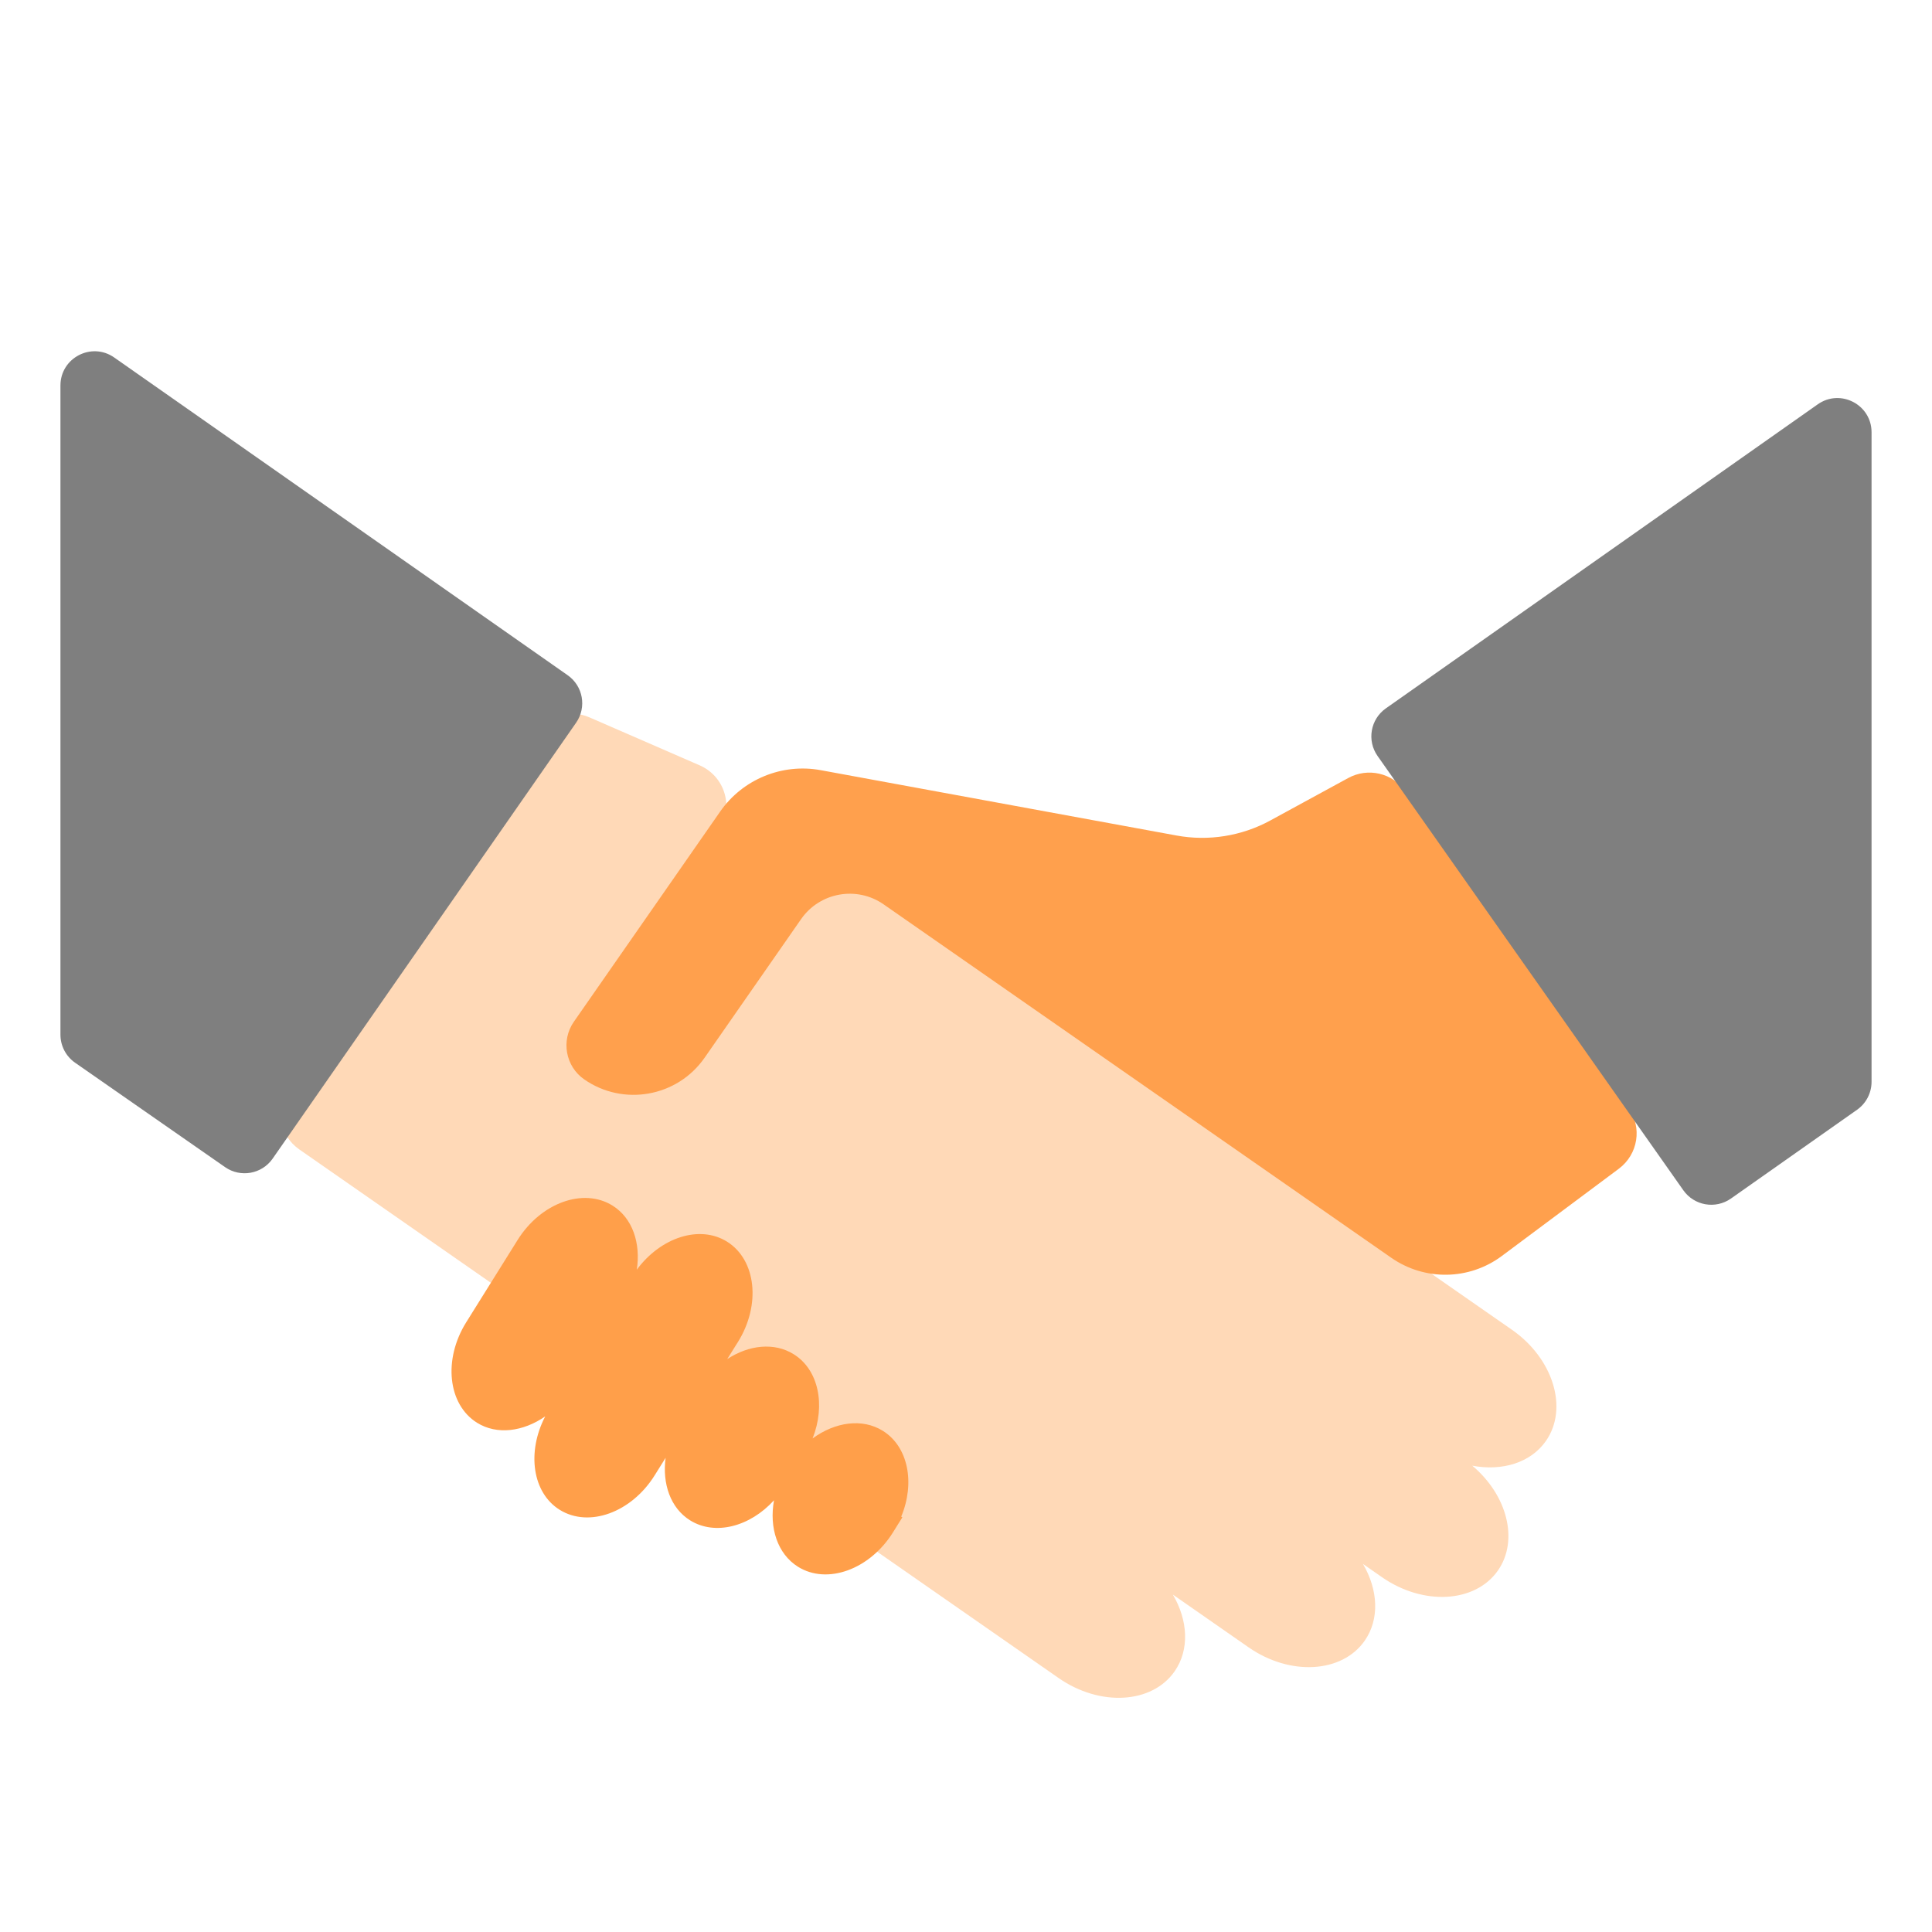
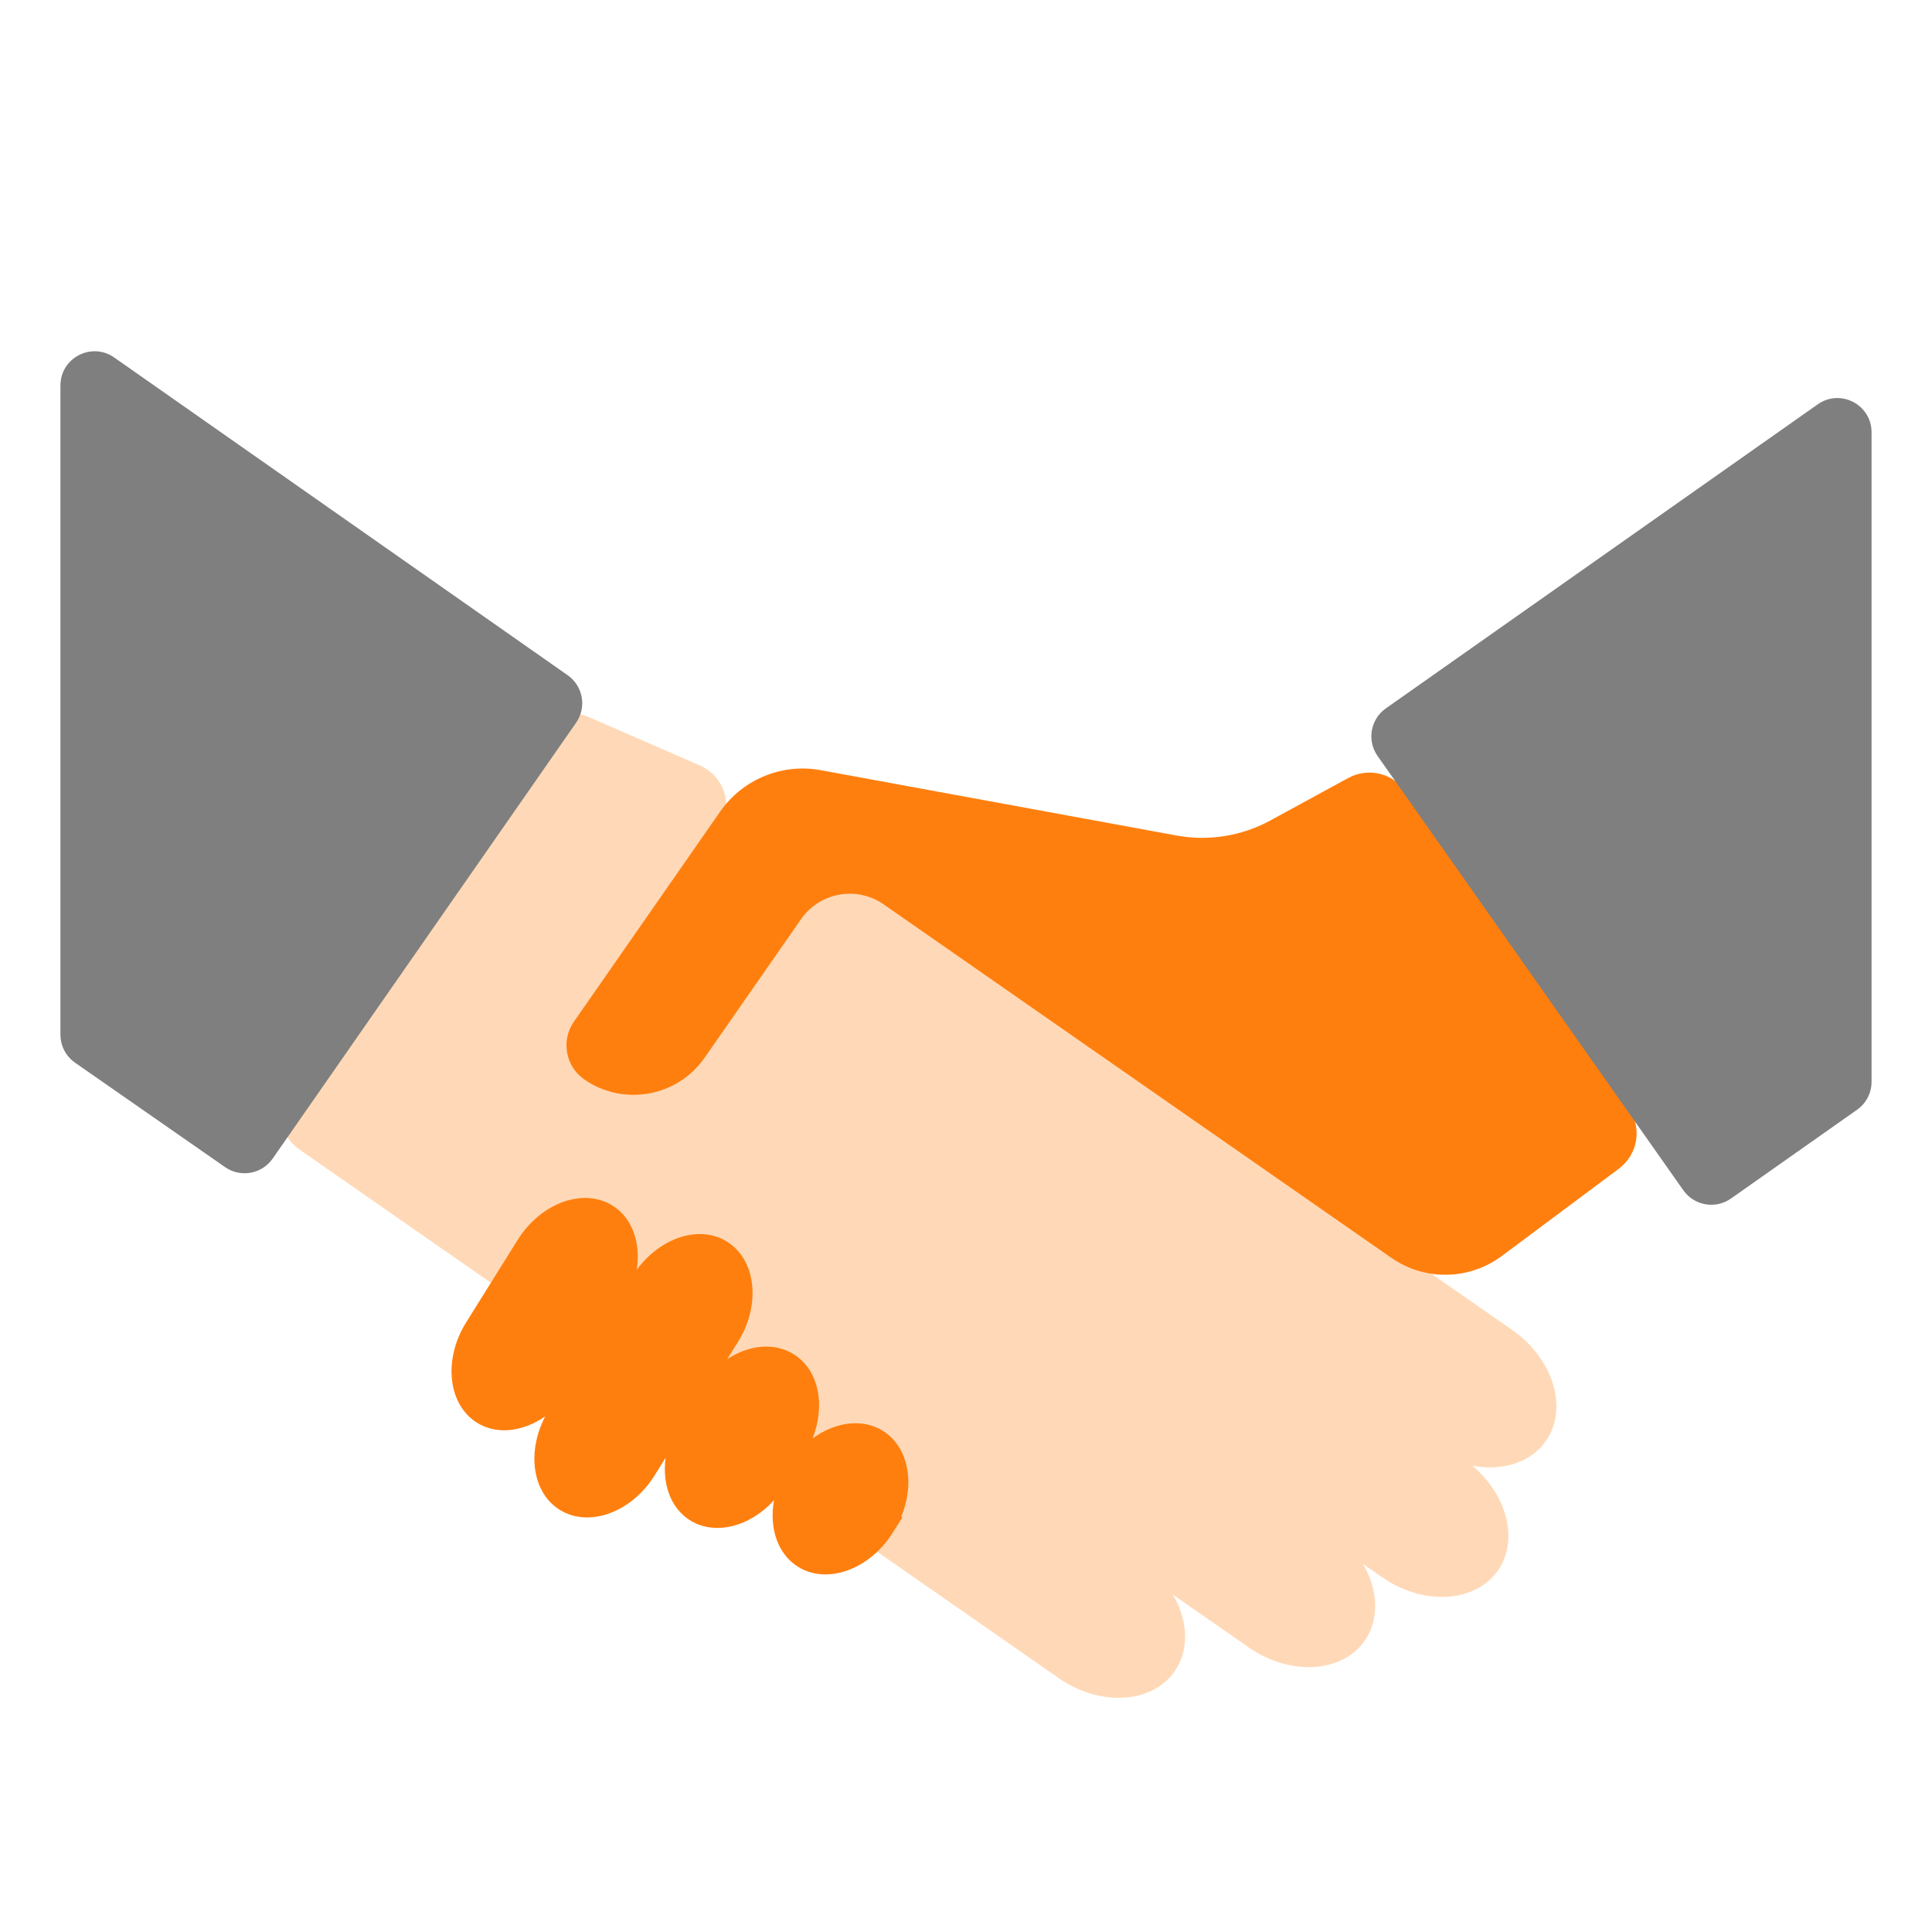
<svg xmlns="http://www.w3.org/2000/svg" version="1.1" id="Ebene_1" x="0px" y="0px" viewBox="0 0 66 66" style="enable-background:new 0 0 66 66;" xml:space="preserve">
  <g>
    <path style="fill:#FFD9B7;" d="M36.162,57.323L10.223,39.265c-0.684-0.476-0.853-1.421-0.377-2.105l8.445-12.131   c0.411-0.59,1.186-0.81,1.845-0.523l3.77,1.641c0.416,0.184,0.727,0.536,0.85,0.974c0.124,0.438,0.047,0.902-0.214,1.276   l-2.866,4.116l2.949,2.177l2.987-4.235l0.061-0.014l1.515-0.376l1.162,0.536l21.299,14.825c1.414,0.984,1.936,2.688,1.163,3.798   c-0.521,0.749-1.5,1.039-2.517,0.846c1.195,1.003,1.595,2.548,0.878,3.579c-0.773,1.11-2.552,1.212-3.966,0.228l-0.646-0.45   c0.516,0.879,0.575,1.881,0.06,2.621c-0.773,1.11-2.552,1.212-3.966,0.228l-2.588-1.802c0.516,0.879,0.575,1.881,0.06,2.621   C39.355,58.206,37.576,58.308,36.162,57.323z" />
  </g>
  <g>
-     <path style="fill:#FFA04D;" d="M19.957,36.873c-0.64-0.445-0.798-1.33-0.353-1.969l4.999-7.181   c0.766-1.101,2.113-1.655,3.432-1.413l12.16,2.233c1.086,0.2,2.221,0.019,3.193-0.51l2.668-1.454   c0.673-0.369,1.519-0.174,1.959,0.457l7.617,10.808c0.474,0.674,0.329,1.59-0.332,2.083l-3.991,2.976   c-1.117,0.836-2.639,0.86-3.785,0.062l-17.34-12.072c-0.915-0.637-2.18-0.411-2.817,0.505l-3.299,4.739   C23.137,37.473,21.293,37.803,19.957,36.873z" />
+     <path style="fill:#FF7F0E;" d="M19.957,36.873c-0.64-0.445-0.798-1.33-0.353-1.969l4.999-7.181   c0.766-1.101,2.113-1.655,3.432-1.413l12.16,2.233c1.086,0.2,2.221,0.019,3.193-0.51l2.668-1.454   c0.673-0.369,1.519-0.174,1.959,0.457l7.617,10.808c0.474,0.674,0.329,1.59-0.332,2.083l-3.991,2.976   c-1.117,0.836-2.639,0.86-3.785,0.062l-17.34-12.072c-0.915-0.637-2.18-0.411-2.817,0.505l-3.299,4.739   C23.137,37.473,21.293,37.803,19.957,36.873z" />
  </g>
  <path style="fill:#7F7F7F;" d="M19.39,23.065L3.902,12.213c-0.774-0.542-1.837,0.011-1.837,0.956v22.177  c0,0.382,0.187,0.74,0.5,0.958l5.124,3.567c0.529,0.368,1.257,0.238,1.625-0.291l10.366-14.89  C20.049,24.161,19.919,23.433,19.39,23.065z" />
  <path style="fill:#7F7F7F;" d="M62.096,13.813L47.343,24.199c-0.527,0.371-0.654,1.099-0.283,1.627l10.445,14.835  c0.371,0.527,1.099,0.654,1.627,0.283l4.308-3.033c0.311-0.219,0.495-0.575,0.495-0.955V14.767  C63.935,13.821,62.869,13.268,62.096,13.813z" />
-   <path style="fill:#FF9F4A;" d="M25.207,45.848c0.793-1.27,0.627-2.808-0.37-3.431c-0.935-0.584-2.266-0.147-3.083,0.957  c0.138-0.905-0.144-1.761-0.827-2.188c-0.997-0.623-2.452-0.096-3.245,1.174l-1.756,2.812c-0.793,1.27-0.627,2.808,0.37,3.431  c0.683,0.426,1.576,0.304,2.329-0.217c-0.633,1.218-0.441,2.607,0.493,3.19c0.997,0.623,2.452,0.096,3.245-1.174l0.375-0.6  c-0.118,0.885,0.166,1.716,0.835,2.134c0.856,0.534,2.046,0.218,2.868-0.684c-0.169,0.936,0.117,1.832,0.82,2.271  c0.996,0.622,2.451,0.095,3.244-1.174l0.024-0.039l0.297-0.476l-0.039-0.024c0.479-1.15,0.241-2.388-0.627-2.93  c-0.703-0.439-1.634-0.303-2.401,0.26c0.449-1.135,0.211-2.343-0.644-2.877c-0.664-0.415-1.532-0.319-2.272,0.166l0.288-0.461  L25.207,45.848z" />
+   <path style="fill:#FF7F0E;" d="M25.207,45.848c0.793-1.27,0.627-2.808-0.37-3.431c-0.935-0.584-2.266-0.147-3.083,0.957  c0.138-0.905-0.144-1.761-0.827-2.188c-0.997-0.623-2.452-0.096-3.245,1.174l-1.756,2.812c-0.793,1.27-0.627,2.808,0.37,3.431  c0.683,0.426,1.576,0.304,2.329-0.217c-0.633,1.218-0.441,2.607,0.493,3.19c0.997,0.623,2.452,0.096,3.245-1.174l0.375-0.6  c-0.118,0.885,0.166,1.716,0.835,2.134c0.856,0.534,2.046,0.218,2.868-0.684c-0.169,0.936,0.117,1.832,0.82,2.271  c0.996,0.622,2.451,0.095,3.244-1.174l0.024-0.039l0.297-0.476l-0.039-0.024c0.479-1.15,0.241-2.388-0.627-2.93  c-0.703-0.439-1.634-0.303-2.401,0.26c0.449-1.135,0.211-2.343-0.644-2.877c-0.664-0.415-1.532-0.319-2.272,0.166l0.288-0.461  L25.207,45.848z" />
</svg>
